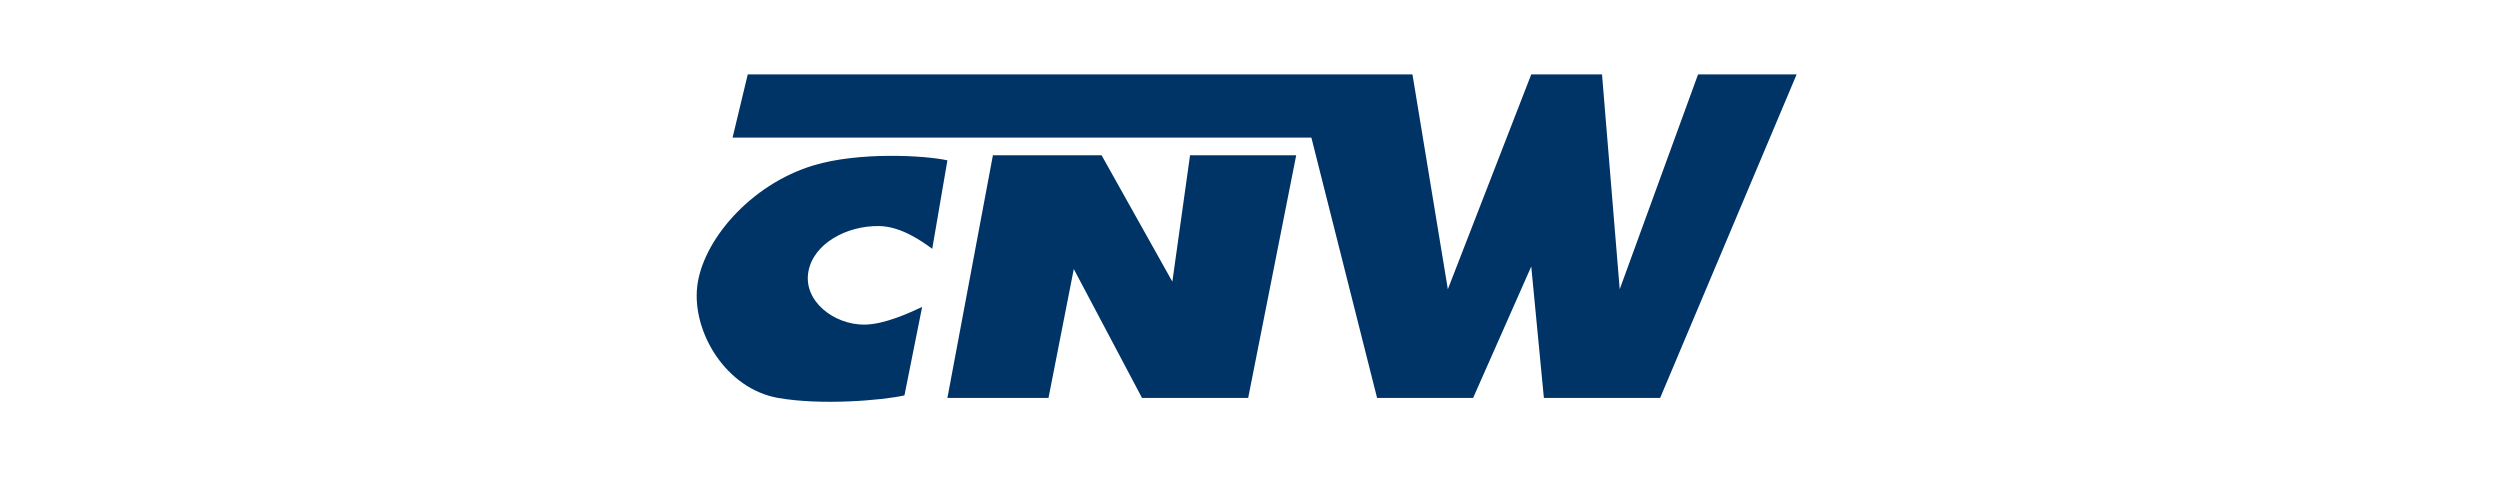
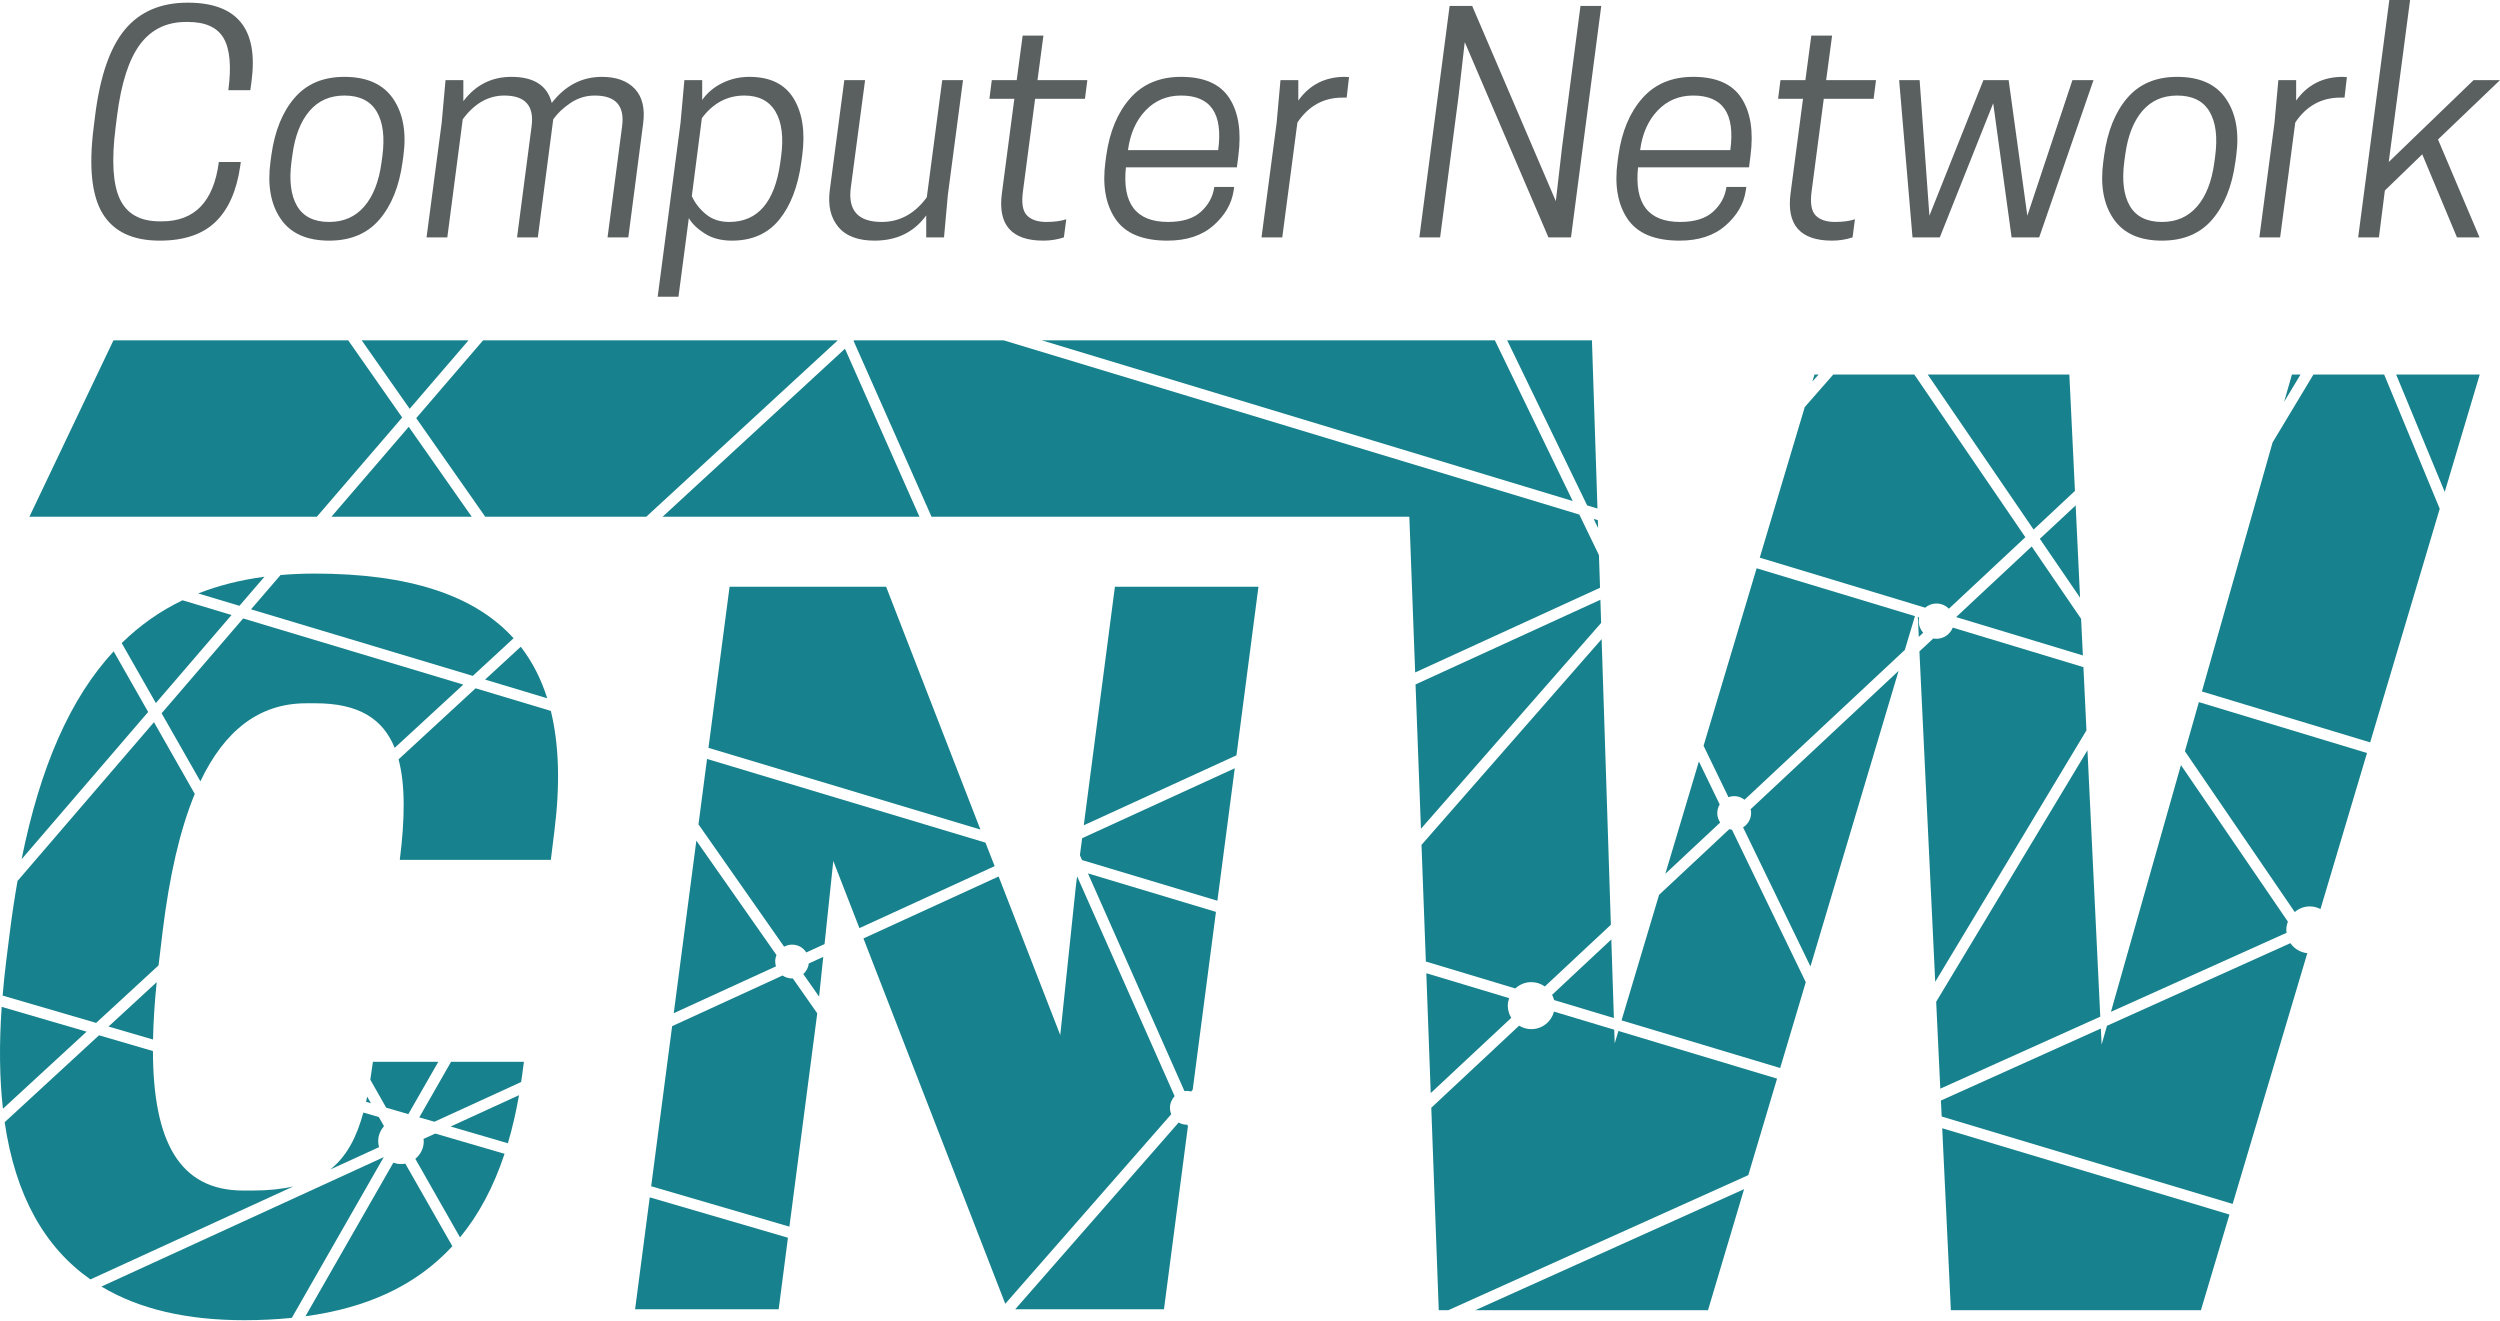
- <svg xmlns="http://www.w3.org/2000/svg" width="336" height="64" viewBox="0 0 336 64" fill="none">
-   <path fill-rule="evenodd" clip-rule="evenodd" d="M98.459 18.492L100.497 10H189.834L194.59 38.873L205.8 10H215.311L217.689 38.873L228.219 10H241.467L223.124 53.48H207.498L205.8 35.816L197.987 53.48H185.079L176.247 18.492H98.459ZM127.332 53.479L133.446 20.869H148.053L157.564 37.853L159.942 20.869H174.209L167.755 53.479H153.488L144.316 36.155L140.919 53.479H127.332ZM127.331 21.551C124.274 20.872 115.422 20.387 109.328 22.23C100.775 24.816 94.381 32.421 93.702 38.535C93.023 44.65 97.57 52.245 104.572 53.481C110.347 54.501 118.5 53.821 121.557 53.142L123.934 41.252L123.932 41.253C122.233 42.045 118.838 43.63 116.121 43.63C112.086 43.63 107.926 40.466 108.648 36.496C109.328 32.761 113.744 30.315 118.159 30.382C121.153 30.428 123.977 32.483 125.246 33.406L125.293 33.44L127.331 21.551Z" fill="#003366" />
+ <svg xmlns="http://www.w3.org/2000/svg" viewBox="0 0 264.474 139.663" height="139.663" width="264.474" xml:space="preserve" id="svg833" version="1.1">
+   <defs id="defs837">
+     <clipPath id="clipPath849" clipPathUnits="userSpaceOnUse">
+       <path id="path847" d="M 0,153.07 H 240.94 V 0 H 0 Z" />
+     </clipPath>
+   </defs>
+   <g transform="matrix(1.333333,0,0,-1.333333,-29.72559,171.0827)" id="g841">
+     <g id="g843">
+       <g clip-path="url(#clipPath849)" id="g845">
+         <g transform="translate(31.5825,119.1304)" id="g851">
+           <path id="path853" style="fill:#5a5f60;fill-opacity:1;fill-rule:nonzero;stroke:none" d="M 0,0 -0.118,-0.941 C -0.447,-3.547 -0.333,-5.438 0.224,-6.615 0.781,-7.792 1.836,-8.381 3.39,-8.381 h 0.165 c 2.606,0 4.112,1.569 4.52,4.709 H 9.817 L 9.771,-4.002 C 9.487,-5.964 8.833,-7.439 7.805,-8.428 6.776,-9.417 5.305,-9.911 3.39,-9.911 c -2.15,0 -3.66,0.714 -4.532,2.142 -0.87,1.428 -1.109,3.704 -0.717,6.828 L -1.742,0 c 0.392,3.139 1.181,5.418 2.367,6.839 1.184,1.42 2.844,2.131 4.979,2.131 3.938,0 5.626,-2.088 5.061,-6.262 L 10.571,2.025 H 8.829 C 9.08,3.923 8.954,5.301 8.452,6.157 7.95,7.012 7.008,7.439 5.627,7.439 H 5.462 C 3.924,7.439 2.712,6.847 1.825,5.662 0.938,4.477 0.33,2.59 0,0" />
+         </g>
+         <g transform="translate(48.415,110.7021)" id="g855">
+           <path id="path857" style="fill:#5a5f60;fill-opacity:1;fill-rule:nonzero;stroke:none" d="M 0,0 C 1.146,0 2.072,0.408 2.778,1.225 3.485,2.041 3.94,3.194 4.144,4.685 L 4.215,5.203 C 4.418,6.725 4.269,7.911 3.767,8.758 3.265,9.605 2.41,10.029 1.201,10.029 0.056,10.029 -0.867,9.621 -1.565,8.805 -2.264,7.989 -2.715,6.835 -2.918,5.344 L -2.989,4.827 C -3.193,3.304 -3.048,2.119 -2.554,1.271 -2.059,0.424 -1.208,0 0,0 m 0,-1.483 c -1.789,0 -3.076,0.581 -3.86,1.742 -0.785,1.161 -1.052,2.668 -0.801,4.52 l 0.07,0.518 c 0.267,1.915 0.88,3.43 1.838,4.544 0.957,1.114 2.274,1.671 3.954,1.671 1.79,0 3.081,-0.58 3.873,-1.741 C 5.866,8.609 6.137,7.102 5.886,5.25 L 5.815,4.732 C 5.549,2.817 4.937,1.303 3.979,0.188 3.021,-0.926 1.696,-1.483 0,-1.483" />
+         </g>
+         <g transform="translate(72.146,109.478)" id="g859">
+           <path id="path861" style="fill:#5a5f60;fill-opacity:1;fill-rule:nonzero;stroke:none" d="m 0,0 h -1.648 l 1.154,8.805 c 0.22,1.633 -0.503,2.448 -2.166,2.448 -0.691,0 -1.327,-0.192 -1.908,-0.576 C -5.148,10.292 -5.611,9.856 -5.956,9.37 L -7.18,0 h -1.648 l 1.153,8.805 c 0.22,1.633 -0.502,2.448 -2.166,2.448 -1.271,0 -2.369,-0.628 -3.296,-1.883 L -14.361,0 h -1.648 l 1.201,9.087 0.306,3.391 h 1.413 v -1.672 c 0.972,1.287 2.244,1.93 3.813,1.93 1.789,0 2.857,-0.691 3.202,-2.071 1.067,1.38 2.393,2.071 3.978,2.071 1.146,0 2.017,-0.317 2.614,-0.953 0.596,-0.636 0.816,-1.55 0.659,-2.742 z" />
+         </g>
+         <g transform="translate(80.1499,110.7021)" id="g863">
+           <path id="path865" style="fill:#5a5f60;fill-opacity:1;fill-rule:nonzero;stroke:none" d="M 0,0 C 2.26,0 3.61,1.562 4.05,4.685 L 4.121,5.203 C 4.324,6.725 4.175,7.911 3.673,8.758 3.17,9.605 2.347,10.029 1.202,10.029 c -1.351,0 -2.473,-0.596 -3.368,-1.789 l -0.8,-6.192 C -2.715,1.499 -2.342,1.021 -1.848,0.612 -1.353,0.204 -0.738,0 0,0 m 1.601,11.512 c 1.648,0 2.821,-0.576 3.52,-1.73 C 5.819,8.629 6.043,7.118 5.792,5.25 L 5.721,4.732 C 5.454,2.802 4.87,1.284 3.967,0.177 3.065,-0.93 1.812,-1.483 0.212,-1.483 c -0.847,0 -1.565,0.189 -2.153,0.565 -0.59,0.377 -1.01,0.785 -1.261,1.224 l -0.823,-6.239 h -1.649 l 1.813,13.796 0.306,3.39 h 1.413 V 9.676 c 0.392,0.565 0.922,1.012 1.59,1.342 0.665,0.33 1.384,0.494 2.153,0.494" />
+         </g>
+         <g transform="translate(89.2847,121.9556)" id="g867">
+           <path id="path869" style="fill:#5a5f60;fill-opacity:1;fill-rule:nonzero;stroke:none" d="m 0,0 h 1.648 l -1.13,-8.499 c -0.252,-1.836 0.565,-2.754 2.448,-2.754 1.428,0 2.62,0.651 3.578,1.954 L 7.769,0 H 9.417 L 8.216,-9.087 7.91,-12.478 H 6.498 v 1.743 c -0.974,-1.334 -2.339,-2.001 -4.097,-2.001 -1.318,0 -2.28,0.364 -2.884,1.095 -0.604,0.729 -0.829,1.698 -0.671,2.907 z" />
+         </g>
+         <g transform="translate(104.6104,121.9556)" id="g871">
+           <path id="path873" style="fill:#5a5f60;fill-opacity:1;fill-rule:nonzero;stroke:none" d="M 0,0 H 3.956 L 3.767,-1.483 h -3.955 l -0.966,-7.345 c -0.125,-0.926 -0.02,-1.562 0.319,-1.907 0.336,-0.346 0.851,-0.518 1.541,-0.518 0.628,0 1.153,0.07 1.578,0.212 l -0.189,-1.437 c -0.518,-0.172 -1.059,-0.258 -1.624,-0.258 -2.527,0 -3.626,1.247 -3.296,3.743 l 0.989,7.51 H -3.813 L -3.625,0 h 1.977 l 0.471,3.531 h 1.648 z" />
+         </g>
+         <g transform="translate(116.0044,120.7314)" id="g875">
+           <path id="path877" style="fill:#5a5f60;fill-opacity:1;fill-rule:nonzero;stroke:none" d="m 0,0 c -1.13,0 -2.071,-0.396 -2.825,-1.189 -0.753,-0.792 -1.216,-1.84 -1.389,-3.143 H 2.943 C 3.335,-1.444 2.355,0 0,0 m 4.427,-5.697 h -8.805 c -0.299,-2.888 0.815,-4.332 3.342,-4.332 1.146,0 2.017,0.271 2.614,0.812 0.595,0.542 0.949,1.197 1.059,1.966 H 4.214 L 4.167,-7.557 c -0.158,-1.036 -0.691,-1.954 -1.6,-2.755 -0.911,-0.8 -2.128,-1.2 -3.65,-1.2 -1.978,0 -3.354,0.576 -4.131,1.73 -0.777,1.154 -1.04,2.664 -0.788,4.532 l 0.07,0.518 c 0.267,1.883 0.898,3.39 1.895,4.52 0.996,1.13 2.342,1.695 4.037,1.695 1.822,0 3.096,-0.561 3.826,-1.683 0.73,-1.123 0.968,-2.649 0.718,-4.579 z" />
+         </g>
+         <g transform="translate(129,122.2144)" id="g879">
+           <path id="path881" style="fill:#5a5f60;fill-opacity:1;fill-rule:nonzero;stroke:none" d="M 0,0 0.329,-0.023 0.141,-1.647 h -0.329 c -1.507,0 -2.7,-0.66 -3.579,-1.978 l -1.201,-9.111 h -1.647 l 1.2,9.087 0.306,3.39 h 1.413 V -1.883 C -2.802,-0.627 -1.57,0 0,0" />
+         </g>
+         <g transform="translate(149.3408,127.8413)" id="g883">
+           <path id="path885" style="fill:#5a5f60;fill-opacity:1;fill-rule:nonzero;stroke:none" d="M 0,0 -2.401,-18.363 H -4.19 l -6.64,15.491 -0.494,-4.309 -1.46,-11.182 h -1.648 L -12.03,0 h 1.789 l 6.638,-15.491 0.496,4.308 L -1.648,0 Z" />
+         </g>
+         <g transform="translate(156.6387,120.7314)" id="g887">
+           <path id="path889" style="fill:#5a5f60;fill-opacity:1;fill-rule:nonzero;stroke:none" d="m 0,0 c -1.13,0 -2.072,-0.396 -2.825,-1.189 -0.753,-0.792 -1.217,-1.84 -1.389,-3.143 H 2.942 C 3.335,-1.444 2.354,0 0,0 m 4.426,-5.697 h -8.805 c -0.299,-2.888 0.816,-4.332 3.344,-4.332 1.144,0 2.015,0.271 2.612,0.812 0.596,0.542 0.95,1.197 1.059,1.966 H 4.214 L 4.167,-7.557 c -0.157,-1.036 -0.69,-1.954 -1.601,-2.755 -0.911,-0.8 -2.128,-1.2 -3.649,-1.2 -1.978,0 -3.354,0.576 -4.132,1.73 -0.776,1.154 -1.04,2.664 -0.789,4.532 l 0.071,0.518 c 0.267,1.883 0.899,3.39 1.896,4.52 0.995,1.13 2.342,1.695 4.037,1.695 1.82,0 3.096,-0.561 3.825,-1.683 0.73,-1.123 0.969,-2.649 0.718,-4.579 z" />
+         </g>
+         <g transform="translate(167.1855,121.9556)" id="g891">
+           <path id="path893" style="fill:#5a5f60;fill-opacity:1;fill-rule:nonzero;stroke:none" d="M 0,0 H 3.955 L 3.767,-1.483 h -3.956 l -0.965,-7.345 c -0.125,-0.926 -0.019,-1.562 0.318,-1.907 0.337,-0.346 0.851,-0.518 1.542,-0.518 0.628,0 1.153,0.07 1.577,0.212 l -0.188,-1.437 c -0.518,-0.172 -1.059,-0.258 -1.624,-0.258 -2.528,0 -3.625,1.247 -3.296,3.743 l 0.989,7.51 H -3.813 L -3.626,0 h 1.979 l 0.469,3.531 h 1.649 z" />
+         </g>
+         <g transform="translate(180.4395,120.1191)" id="g895">
+           <path id="path897" style="fill:#5a5f60;fill-opacity:1;fill-rule:nonzero;stroke:none" d="m 0,0 -4.237,-10.641 h -2.166 l -1.06,12.477 h 1.625 L -5.062,-8.922 -0.777,1.836 H 1.225 L 2.708,-8.922 6.286,1.836 H 7.957 L 3.648,-10.641 H 1.46 Z" />
+         </g>
+         <g transform="translate(193.835,110.7021)" id="g899">
+           <path id="path901" style="fill:#5a5f60;fill-opacity:1;fill-rule:nonzero;stroke:none" d="m 0,0 c 1.146,0 2.072,0.408 2.778,1.225 0.706,0.816 1.161,1.969 1.366,3.46 l 0.07,0.518 C 4.418,6.725 4.269,7.911 3.767,8.758 3.265,9.605 2.409,10.029 1.201,10.029 0.056,10.029 -0.868,9.621 -1.565,8.805 -2.264,7.989 -2.715,6.835 -2.919,5.344 L -2.99,4.827 C -3.193,3.304 -3.049,2.119 -2.555,1.271 -2.06,0.424 -1.209,0 0,0 m 0,-1.483 c -1.788,0 -3.076,0.581 -3.86,1.742 -0.786,1.161 -1.052,2.668 -0.801,4.52 l 0.07,0.518 c 0.267,1.915 0.879,3.43 1.837,4.544 0.957,1.114 2.275,1.671 3.955,1.671 1.789,0 3.08,-0.58 3.872,-1.741 C 5.866,8.609 6.137,7.102 5.886,5.25 L 5.814,4.732 C 5.548,2.817 4.936,1.303 3.979,0.188 3.021,-0.926 1.695,-1.483 0,-1.483" />
+         </g>
+         <g transform="translate(208.1719,122.2144)" id="g903">
+           <path id="path905" style="fill:#5a5f60;fill-opacity:1;fill-rule:nonzero;stroke:none" d="M 0,0 0.33,-0.023 0.142,-1.647 h -0.329 c -1.507,0 -2.701,-0.66 -3.58,-1.978 l -1.2,-9.111 h -1.648 l 1.2,9.087 0.307,3.39 h 1.412 V -1.883 C -2.802,-0.627 -1.569,0 0,0" />
+         </g>
+         <g transform="translate(209.3965,109.478)" id="g907">
+           <path id="path909" style="fill:#5a5f60;fill-opacity:1;fill-rule:nonzero;stroke:none" d="M 0,0 2.472,18.834 H 4.119 L 2.425,5.98 9.157,12.478 h 2.096 L 6.333,7.769 9.628,0 H 7.839 L 5.085,6.592 2.118,3.72 1.647,0 Z" />
+         </g>
+         <g transform="translate(59.8057,74.6855)" id="g911">
+           <path id="path913" style="fill:#17828d;fill-opacity:1;fill-rule:nonzero;stroke:none" d="m 0,0 3.237,2.986 c -3.095,3.421 -8.292,5.131 -15.788,5.131 -0.929,0 -1.832,-0.04 -2.702,-0.115 l -2.341,-2.72 z" />
+         </g>
+         <g transform="translate(38.1934,66.3203)" id="g915">
+           <path id="path917" style="fill:#17828d;fill-opacity:1;fill-rule:nonzero;stroke:none" d="m 0,0 c 1.916,4.016 4.649,6.192 8.398,6.192 h 0.738 c 3.36,0 5.33,-1.183 6.28,-3.536 L 20.86,7.674 3.392,12.921 -3.077,5.398 Z" />
+         </g>
+         <g transform="translate(60.7827,74.3916)" id="g919">
+           <path id="path921" style="fill:#17828d;fill-opacity:1;fill-rule:nonzero;stroke:none" d="M 0,0 4.931,-1.483 C 4.443,0.059 3.746,1.424 2.829,2.606 Z" />
+         </g>
+         <g transform="translate(51.4268,41.3027)" id="g923">
+           <path id="path925" style="fill:#17828d;fill-opacity:1;fill-rule:nonzero;stroke:none" d="m 0,0 c -0.028,-0.138 -0.059,-0.275 -0.091,-0.409 l 0.39,-0.114 z" />
+         </g>
+         <g transform="translate(57.0713,44.0684)" id="g927">
+           <path id="path929" style="fill:#17828d;fill-opacity:1;fill-rule:nonzero;stroke:none" d="m 0,0 h -5.188 c -0.067,-0.488 -0.138,-0.962 -0.209,-1.42 l 1.261,-2.222 1.757,-0.512 z" />
+         </g>
+         <g transform="translate(53.916,68.0625)" id="g931">
+           <path id="path933" style="fill:#17828d;fill-opacity:1;fill-rule:nonzero;stroke:none" d="m 0,0 c 0.535,-1.995 0.516,-4.654 0.099,-7.973 h 11.984 l 0.29,2.354 c 0.455,3.647 0.362,6.797 -0.29,9.463 l -5.97,1.794 z" />
+         </g>
+         <g transform="translate(42.3306,33.8516)" id="g935">
+           <path id="path937" style="fill:#17828d;fill-opacity:1;fill-rule:nonzero;stroke:none" d="m 0,0 h -0.738 c -5.105,0 -7.145,3.951 -7.164,11.067 l -4.279,1.251 -7.485,-6.895 c 0.854,-5.847 3.183,-9.934 6.804,-12.475 L 3.239,0.327 C 2.308,0.114 1.244,0 0,0" />
+         </g>
+         <g transform="translate(22.4282,48.4248)" id="g939">
+           <path id="path941" style="fill:#17828d;fill-opacity:1;fill-rule:nonzero;stroke:none" d="m 0,0 c -0.208,-2.981 -0.173,-5.672 0.099,-8.081 l 6.638,6.114 z" />
+         </g>
+         <g transform="translate(63.7168,42.9668)" id="g943">
+           <path id="path945" style="fill:#17828d;fill-opacity:1;fill-rule:nonzero;stroke:none" d="m 0,0 0.146,1.102 h -5.779 l -2.522,-4.411 1.198,-0.348 6.882,3.153 C -0.05,-0.335 -0.023,-0.171 0,0" />
+         </g>
+         <g transform="translate(30.9053,46.8633)" id="g947">
+           <path id="path949" style="fill:#17828d;fill-opacity:1;fill-rule:nonzero;stroke:none" d="M 0,0 3.53,-1.031 C 3.558,0.374 3.656,1.896 3.822,3.524 Z" />
+         </g>
+         <g transform="translate(52.7417,36.5029)" id="g951">
+           <path id="path953" style="fill:#17828d;fill-opacity:1;fill-rule:nonzero;stroke:none" d="m 0,0 -22.398,-10.268 c 3.009,-1.81 6.811,-2.67 11.325,-2.67 1.316,0 2.572,0.062 3.778,0.184 z" />
+         </g>
+         <g transform="translate(62.3267,36.7666)" id="g955">
+           <path id="path957" style="fill:#17828d;fill-opacity:1;fill-rule:nonzero;stroke:none" d="M 0,0 -5.5,1.607 -6.429,1.182 C -6.421,1.119 -6.41,1.06 -6.41,0.995 c 0,-0.563 -0.262,-1.061 -0.669,-1.394 l 3.546,-6.233 C -2.056,-4.84 -0.875,-2.642 0,0" />
+         </g>
+         <g transform="translate(58.0488,38.9316)" id="g959">
+           <path id="path961" style="fill:#17828d;fill-opacity:1;fill-rule:nonzero;stroke:none" d="M 0,0 4.542,-1.328 C 4.893,-0.14 5.187,1.127 5.425,2.487 Z" />
+         </g>
+         <g transform="translate(54.4512,35.9883)" id="g963">
+           <path id="path965" style="fill:#17828d;fill-opacity:1;fill-rule:nonzero;stroke:none" d="m 0,0 c -0.11,-0.021 -0.224,-0.035 -0.343,-0.035 -0.213,0 -0.413,0.044 -0.602,0.112 l -6.977,-12.188 c 4.865,0.661 8.77,2.424 11.657,5.558 z" />
+         </g>
+         <g transform="translate(41.29,80.2456)" id="g967">
+           <path id="path969" style="fill:#17828d;fill-opacity:1;fill-rule:nonzero;stroke:none" d="M 0,0 1.985,2.304 C 0.095,2.056 -1.65,1.617 -3.266,0.981 Z" />
+         </g>
+         <g transform="translate(52.3013,37.7617)" id="g971">
+           <path id="path973" style="fill:#17828d;fill-opacity:1;fill-rule:nonzero;stroke:none" d="M 0,0 C 0,0.461 0.177,0.876 0.46,1.195 L 0.051,1.92 -1.179,2.278 c -0.527,-1.945 -1.308,-3.47 -2.626,-4.52 l 3.872,1.777 C 0.027,-0.315 0,-0.16 0,0" />
+         </g>
+         <g transform="translate(40.6641,79.5166)" id="g975">
+           <path id="path977" style="fill:#17828d;fill-opacity:1;fill-rule:nonzero;stroke:none" d="M 0,0 -3.888,1.168 C -5.674,0.312 -7.276,-0.821 -8.714,-2.228 l 2.71,-4.758 z" />
+         </g>
+         <g transform="translate(34.0493,71.8232)" id="g979">
+           <path id="path981" style="fill:#17828d;fill-opacity:1;fill-rule:nonzero;stroke:none" d="M 0,0 -2.737,4.81 C -6.161,1.121 -8.556,-4.308 -10.041,-11.683 Z" />
+         </g>
+         <g transform="translate(34.873,51.7168)" id="g983">
+           <path id="path985" style="fill:#17828d;fill-opacity:1;fill-rule:nonzero;stroke:none" d="m 0,0 c 0.012,0.099 0.02,0.192 0.036,0.289 l 0.291,2.425 c 0.535,4.369 1.363,8.028 2.548,10.89 L -0.362,19.295 -11.188,6.698 c -0.228,-1.297 -0.433,-2.647 -0.61,-4.054 l -0.296,-2.355 c -0.114,-0.922 -0.201,-1.812 -0.276,-2.686 l 7.418,-2.166 z" />
+         </g>
+         <g transform="translate(174.4619,79.355)" id="g987">
+           <path id="path989" style="fill:#17828d;fill-opacity:1;fill-rule:nonzero;stroke:none" d="M 0,0 0.074,-1.576 0.42,-1.247 C 0.204,-1 0.07,-0.681 0.07,-0.327 c 0,0.101 0.007,0.199 0.027,0.296 z" />
+         </g>
+         <g transform="translate(165.5693,50.3828)" id="g991">
+           <path id="path993" style="fill:#17828d;fill-opacity:1;fill-rule:nonzero;stroke:none" d="m 0,0 -5.858,12.099 c -0.074,0.009 -0.146,0.023 -0.208,0.045 l -5.574,-5.212 -2.978,-9.961 12.586,-3.78 z" />
+         </g>
+         <g transform="translate(157.0879,67.8955)" id="g995">
+           <path id="path997" style="fill:#17828d;fill-opacity:1;fill-rule:nonzero;stroke:none" d="m 0,0 -2.662,-8.911 4.352,4.068 c -0.145,0.214 -0.232,0.475 -0.232,0.752 0,0.25 0.075,0.481 0.193,0.68 z" />
+         </g>
+         <g transform="translate(161.1934,64.1084)" id="g999">
+           <path id="path1001" style="fill:#17828d;fill-opacity:1;fill-rule:nonzero;stroke:none" d="m 0,0 c 0.023,-0.097 0.038,-0.199 0.038,-0.304 0,-0.48 -0.256,-0.898 -0.638,-1.136 l 5.347,-11.037 6.992,23.452 z" />
+         </g>
+         <g transform="translate(74.8657,87.3125)" id="g1003">
+           <path id="path1005" style="fill:#17828d;fill-opacity:1;fill-rule:nonzero;stroke:none" d="M 0,0 H 20.379 L 14.47,13.331 Z" />
+         </g>
+         <g transform="translate(135.0352,62.5557)" id="g1007">
+           <path id="path1009" style="fill:#17828d;fill-opacity:1;fill-rule:nonzero;stroke:none" d="M 0,0 14.296,16.333 14.238,18.17 -0.429,11.452 Z" />
+         </g>
+         <g transform="translate(143.793,50.3887)" id="g1011">
+           <path id="path1013" style="fill:#17828d;fill-opacity:1;fill-rule:nonzero;stroke:none" d="M 0,0 C 0.398,0 0.768,-0.13 1.071,-0.345 L 6.311,4.552 5.578,27.214 -8.714,10.887 -8.368,1.634 -1.269,-0.502 C -0.935,-0.192 -0.492,0 0,0" />
+         </g>
+         <g transform="translate(175.9297,77.6294)" id="g1015">
+           <path id="path1017" style="fill:#17828d;fill-opacity:1;fill-rule:nonzero;stroke:none" d="M 0,0 C -0.086,0 -0.164,0.01 -0.243,0.024 L -1.344,-1 l 1.253,-26.219 12,19.954 L 11.668,-2.25 1.301,0.887 C 1.097,0.367 0.592,0 0,0" />
+         </g>
+         <g transform="translate(157.459,69.1406)" id="g1019">
+           <path id="path1021" style="fill:#17828d;fill-opacity:1;fill-rule:nonzero;stroke:none" d="m 0,0 1.977,-4.079 c 0.142,0.053 0.295,0.085 0.453,0.085 0.312,0 0.591,-0.11 0.82,-0.288 l 12.72,11.89 0.8,2.678 -12.559,3.797 z" />
+         </g>
+         <g transform="translate(73.5693,87.3125)" id="g1023">
+           <path id="path1025" style="fill:#17828d;fill-opacity:1;fill-rule:nonzero;stroke:none" d="M 0,0 15.194,13.997 H -12.945 L -18.251,7.824 -12.775,0 Z" />
+         </g>
+         <g transform="translate(90.0166,101.27)" id="g1027">
+           <path id="path1029" style="fill:#17828d;fill-opacity:1;fill-rule:nonzero;stroke:none" d="m 0,0 6.188,-13.958 h 37.909 l 0.463,-12.353 14.668,6.72 -0.086,2.587 -1.556,3.218 L 11.905,0.04 H 0.043 Z" />
+         </g>
+         <g transform="translate(163.29,42.7305)" id="g1031">
+           <path id="path1033" style="fill:#17828d;fill-opacity:1;fill-rule:nonzero;stroke:none" d="m 0,0 -12.588,3.782 -0.294,-0.987 -0.037,1.088 -4.782,1.435 c -0.209,-0.801 -0.934,-1.392 -1.796,-1.392 -0.358,0 -0.686,0.104 -0.969,0.277 l -6.969,-6.513 0.594,-16.065 h 0.749 l 23.81,10.719 z" />
+         </g>
+         <g transform="translate(195.3359,67.6084)" id="g1035">
+           <path id="path1037" style="fill:#17828d;fill-opacity:1;fill-rule:nonzero;stroke:none" d="m 0,0 -5.555,-19.576 13.938,6.272 c -0.012,0.075 -0.024,0.148 -0.024,0.225 0,0.232 0.047,0.451 0.126,0.657 z" />
+         </g>
+         <g transform="translate(150.1396,53.7754)" id="g1039">
+           <path id="path1041" style="fill:#17828d;fill-opacity:1;fill-rule:nonzero;stroke:none" d="m 0,0 -4.7,-4.395 c 0.07,-0.132 0.122,-0.272 0.162,-0.417 l 4.742,-1.426 z" />
+         </g>
+         <g transform="translate(161.917,84.0664)" id="g1043">
+           <path id="path1045" style="fill:#17828d;fill-opacity:1;fill-rule:nonzero;stroke:none" d="m 0,0 13.123,-3.969 c 0.24,0.203 0.551,0.331 0.89,0.331 0.39,0 0.741,-0.159 0.994,-0.413 l 6.066,5.674 -8.809,12.905 H 5.831 L 3.57,11.947 Z" />
+         </g>
+         <g transform="translate(104.9512,101.3096)" id="g1047">
+           <path id="path1049" style="fill:#17828d;fill-opacity:1;fill-rule:nonzero;stroke:none" d="M 0,0 42.127,-12.75 35.95,0 Z" />
+         </g>
+         <g transform="translate(54.7993,95.8774)" id="g1051">
+           <path id="path1053" style="fill:#17828d;fill-opacity:1;fill-rule:nonzero;stroke:none" d="M 0,0 4.667,5.432 H -3.807 Z" />
+         </g>
+         <g transform="translate(187.918,68.7842)" id="g1055">
+           <path id="path1057" style="fill:#17828d;fill-opacity:1;fill-rule:nonzero;stroke:none" d="m 0,0 -12.003,-19.955 0.326,-6.894 12.694,5.714 z" />
+         </g>
+         <g transform="translate(148.2207,88.2129)" id="g1059">
+           <path id="path1061" style="fill:#17828d;fill-opacity:1;fill-rule:nonzero;stroke:none" d="M 0,0 0.82,-0.249 0.382,13.097 h -6.725 z" />
+         </g>
+         <g transform="translate(216.2656,89.2827)" id="g1063">
+           <path id="path1065" style="fill:#17828d;fill-opacity:1;fill-rule:nonzero;stroke:none" d="M 0,0 2.776,9.312 H -3.856 Z" />
+         </g>
+         <g transform="translate(204.8223,98.5947)" id="g1067">
+           <path id="path1069" style="fill:#17828d;fill-opacity:1;fill-rule:nonzero;stroke:none" d="M 0,0 H -0.682 L -1.297,-2.156 Z" />
+         </g>
+         <g transform="translate(166.582,98.5947)" id="g1071">
+           <path id="path1073" style="fill:#17828d;fill-opacity:1;fill-rule:nonzero;stroke:none" d="M 0,0 H -0.323 L -0.488,-0.555 Z" />
+         </g>
+         <g transform="translate(176.3945,38.7949)" id="g1075">
+           <path id="path1077" style="fill:#17828d;fill-opacity:1;fill-rule:nonzero;stroke:none" d="m 0,0 0.686,-14.439 h 19.839 l 2.265,7.591 z" />
+         </g>
+         <g transform="translate(139.3418,24.3555)" id="g1079">
+           <path id="path1081" style="fill:#17828d;fill-opacity:1;fill-rule:nonzero;stroke:none" d="m 0,0 h 18.468 l 2.863,9.606 z" />
+         </g>
+         <g transform="translate(54.2041,95.1875)" id="g1083">
+           <path id="path1085" style="fill:#17828d;fill-opacity:1;fill-rule:nonzero;stroke:none" d="m 0,0 -4.283,6.122 h -18.625 l -6.67,-13.997 h 22.806 z" />
+         </g>
+         <g transform="translate(183.6436,86.2964)" id="g1087">
+           <path id="path1089" style="fill:#17828d;fill-opacity:1;fill-rule:nonzero;stroke:none" d="M 0,0 3.281,3.067 2.837,12.298 H -8.399 Z" />
+         </g>
+         <g transform="translate(59.7227,87.3125)" id="g1091">
+           <path id="path1093" style="fill:#17828d;fill-opacity:1;fill-rule:nonzero;stroke:none" d="M 0,0 -4.999,7.135 -11.133,0 Z" />
+         </g>
+         <g transform="translate(211.459,98.5947)" id="g1095">
+           <path id="path1097" style="fill:#17828d;fill-opacity:1;fill-rule:nonzero;stroke:none" d="m 0,0 h -5.612 l -3.24,-5.387 -5.609,-19.758 13.35,-4.04 5.52,18.535 z" />
+         </g>
+         <g transform="translate(184.1396,85.5615)" id="g1099">
+           <path id="path1101" style="fill:#17828d;fill-opacity:1;fill-rule:nonzero;stroke:none" d="M 0,0 3.191,-4.67 2.842,2.651 Z" />
+         </g>
+         <g transform="translate(187.5547,76.3081)" id="g1103">
+           <path id="path1105" style="fill:#17828d;fill-opacity:1;fill-rule:nonzero;stroke:none" d="m 0,0 -0.142,2.907 -3.92,5.738 -5.994,-5.602 z" />
+         </g>
+         <g transform="translate(149.0879,86.4248)" id="g1107">
+           <path id="path1109" style="fill:#17828d;fill-opacity:1;fill-rule:nonzero;stroke:none" d="m 0,0 -0.017,0.616 -0.33,0.099 z" />
+         </g>
+         <g transform="translate(142.2012,47.5547)" id="g1111">
+           <path id="path1113" style="fill:#17828d;fill-opacity:1;fill-rule:nonzero;stroke:none" d="m 0,0 c -0.174,0.283 -0.275,0.612 -0.275,0.967 0,0.211 0.044,0.408 0.106,0.595 L -6.74,3.539 -6.39,-5.97 Z" />
+         </g>
+         <g transform="translate(195.6504,68.707)" id="g1115">
+           <path id="path1117" style="fill:#17828d;fill-opacity:1;fill-rule:nonzero;stroke:none" d="m 0,0 8.714,-12.758 c 0.323,0.277 0.737,0.447 1.197,0.447 0.304,0 0.588,-0.08 0.845,-0.21 l 3.691,12.38 -13.34,4.039 z" />
+         </g>
+         <g transform="translate(205.3613,52.6836)" id="g1119">
+           <path id="path1121" style="fill:#17828d;fill-opacity:1;fill-rule:nonzero;stroke:none" d="m 0,0 c -0.556,0.06 -1.04,0.355 -1.34,0.796 l -14.556,-6.556 -0.424,-1.492 -0.06,1.276 -12.692,-5.715 0.062,-1.267 23.086,-6.936 z" />
+         </g>
+         <g transform="translate(115.1221,40.416)" id="g1123">
+           <path id="path1125" style="fill:#17828d;fill-opacity:1;fill-rule:nonzero;stroke:none" d="m 0,0 c 0,0.357 0.142,0.68 0.37,0.922 l -7.737,17.444 -0.091,-0.69 -1.247,-11.906 -4.89,12.584 -10.726,-4.916 11.253,-28.986 13.17,15.04 C 0.036,-0.353 0,-0.181 0,0" />
+         </g>
+         <g transform="translate(120.2637,67.3555)" id="g1127">
+           <path id="path1129" style="fill:#17828d;fill-opacity:1;fill-rule:nonzero;stroke:none" d="m 0,0 -12.11,-5.548 -0.177,-1.351 0.169,-0.384 10.739,-3.227 z" />
+         </g>
+         <g transform="translate(86.4668,51.8682)" id="g1131">
+           <path id="path1133" style="fill:#17828d;fill-opacity:1;fill-rule:nonzero;stroke:none" d="m 0,0 c -0.039,-0.335 -0.201,-0.63 -0.437,-0.841 l 1.253,-1.788 0.33,3.153 z" />
+         </g>
+         <g transform="translate(78.5054,68.9766)" id="g1135">
+           <path id="path1137" style="fill:#17828d;fill-opacity:1;fill-rule:nonzero;stroke:none" d="M 0,0 21.576,-6.482 14.095,12.782 H 1.675 Z" />
+         </g>
+         <g transform="translate(100.4839,61.4551)" id="g1139">
+           <path id="path1141" style="fill:#17828d;fill-opacity:1;fill-rule:nonzero;stroke:none" d="m 0,0 -22.092,6.64 -0.678,-5.191 6.795,-9.705 c 0.189,0.103 0.402,0.164 0.631,0.164 0.476,0 0.889,-0.246 1.126,-0.62 l 1.45,0.663 0.694,6.597 2.072,-5.33 10.73,4.918 z" />
+         </g>
+         <g transform="translate(108.6138,59.0137)" id="g1143">
+           <path id="path1145" style="fill:#17828d;fill-opacity:1;fill-rule:nonzero;stroke:none" d="m 0,0 7.659,-17.275 c 0.063,0.007 0.126,0.019 0.189,0.019 0.117,0 0.227,-0.019 0.339,-0.049 l 0.126,0.148 1.844,14.105 z" />
+         </g>
+         <g transform="translate(116.4966,39.0752)" id="g1147">
+           <path id="path1149" style="fill:#17828d;fill-opacity:1;fill-rule:nonzero;stroke:none" d="M 0,0 H -0.035 C -0.271,0 -0.487,0.065 -0.686,0.173 L -13.654,-14.645 H -1.851 L 0.051,-0.118 Z" />
+         </g>
+         <g transform="translate(83.8003,52.0225)" id="g1151">
+           <path id="path1153" style="fill:#17828d;fill-opacity:1;fill-rule:nonzero;stroke:none" d="M 0,0 C 0,0.181 0.036,0.354 0.103,0.512 L -6.256,9.59 -8.049,-4.098 0.062,-0.381 C 0.023,-0.261 0,-0.132 0,0" />
+         </g>
+         <g transform="translate(73.8457,33.3115)" id="g1155">
+           <path id="path1157" style="fill:#17828d;fill-opacity:1;fill-rule:nonzero;stroke:none" d="M 0,0 -1.162,-8.881 H 10.23 l 0.736,5.677 z" />
+         </g>
+         <g transform="translate(87.1362,47.9131)" id="g1159">
+           <path id="path1161" style="fill:#17828d;fill-opacity:1;fill-rule:nonzero;stroke:none" d="m 0,0 -1.942,2.773 c -0.019,0 -0.035,-0.005 -0.055,-0.005 -0.279,0 -0.54,0.086 -0.756,0.232 l -8.761,-4.019 -1.663,-12.702 10.968,-3.205 z" />
+         </g>
+         <g transform="translate(120.3975,68.3838)" id="g1163">
+           <path id="path1165" style="fill:#17828d;fill-opacity:1;fill-rule:nonzero;stroke:none" d="M 0,0 1.745,13.375 H -9.644 l -2.47,-18.925 z" />
+         </g>
+       </g>
+     </g>
+   </g>
</svg>
